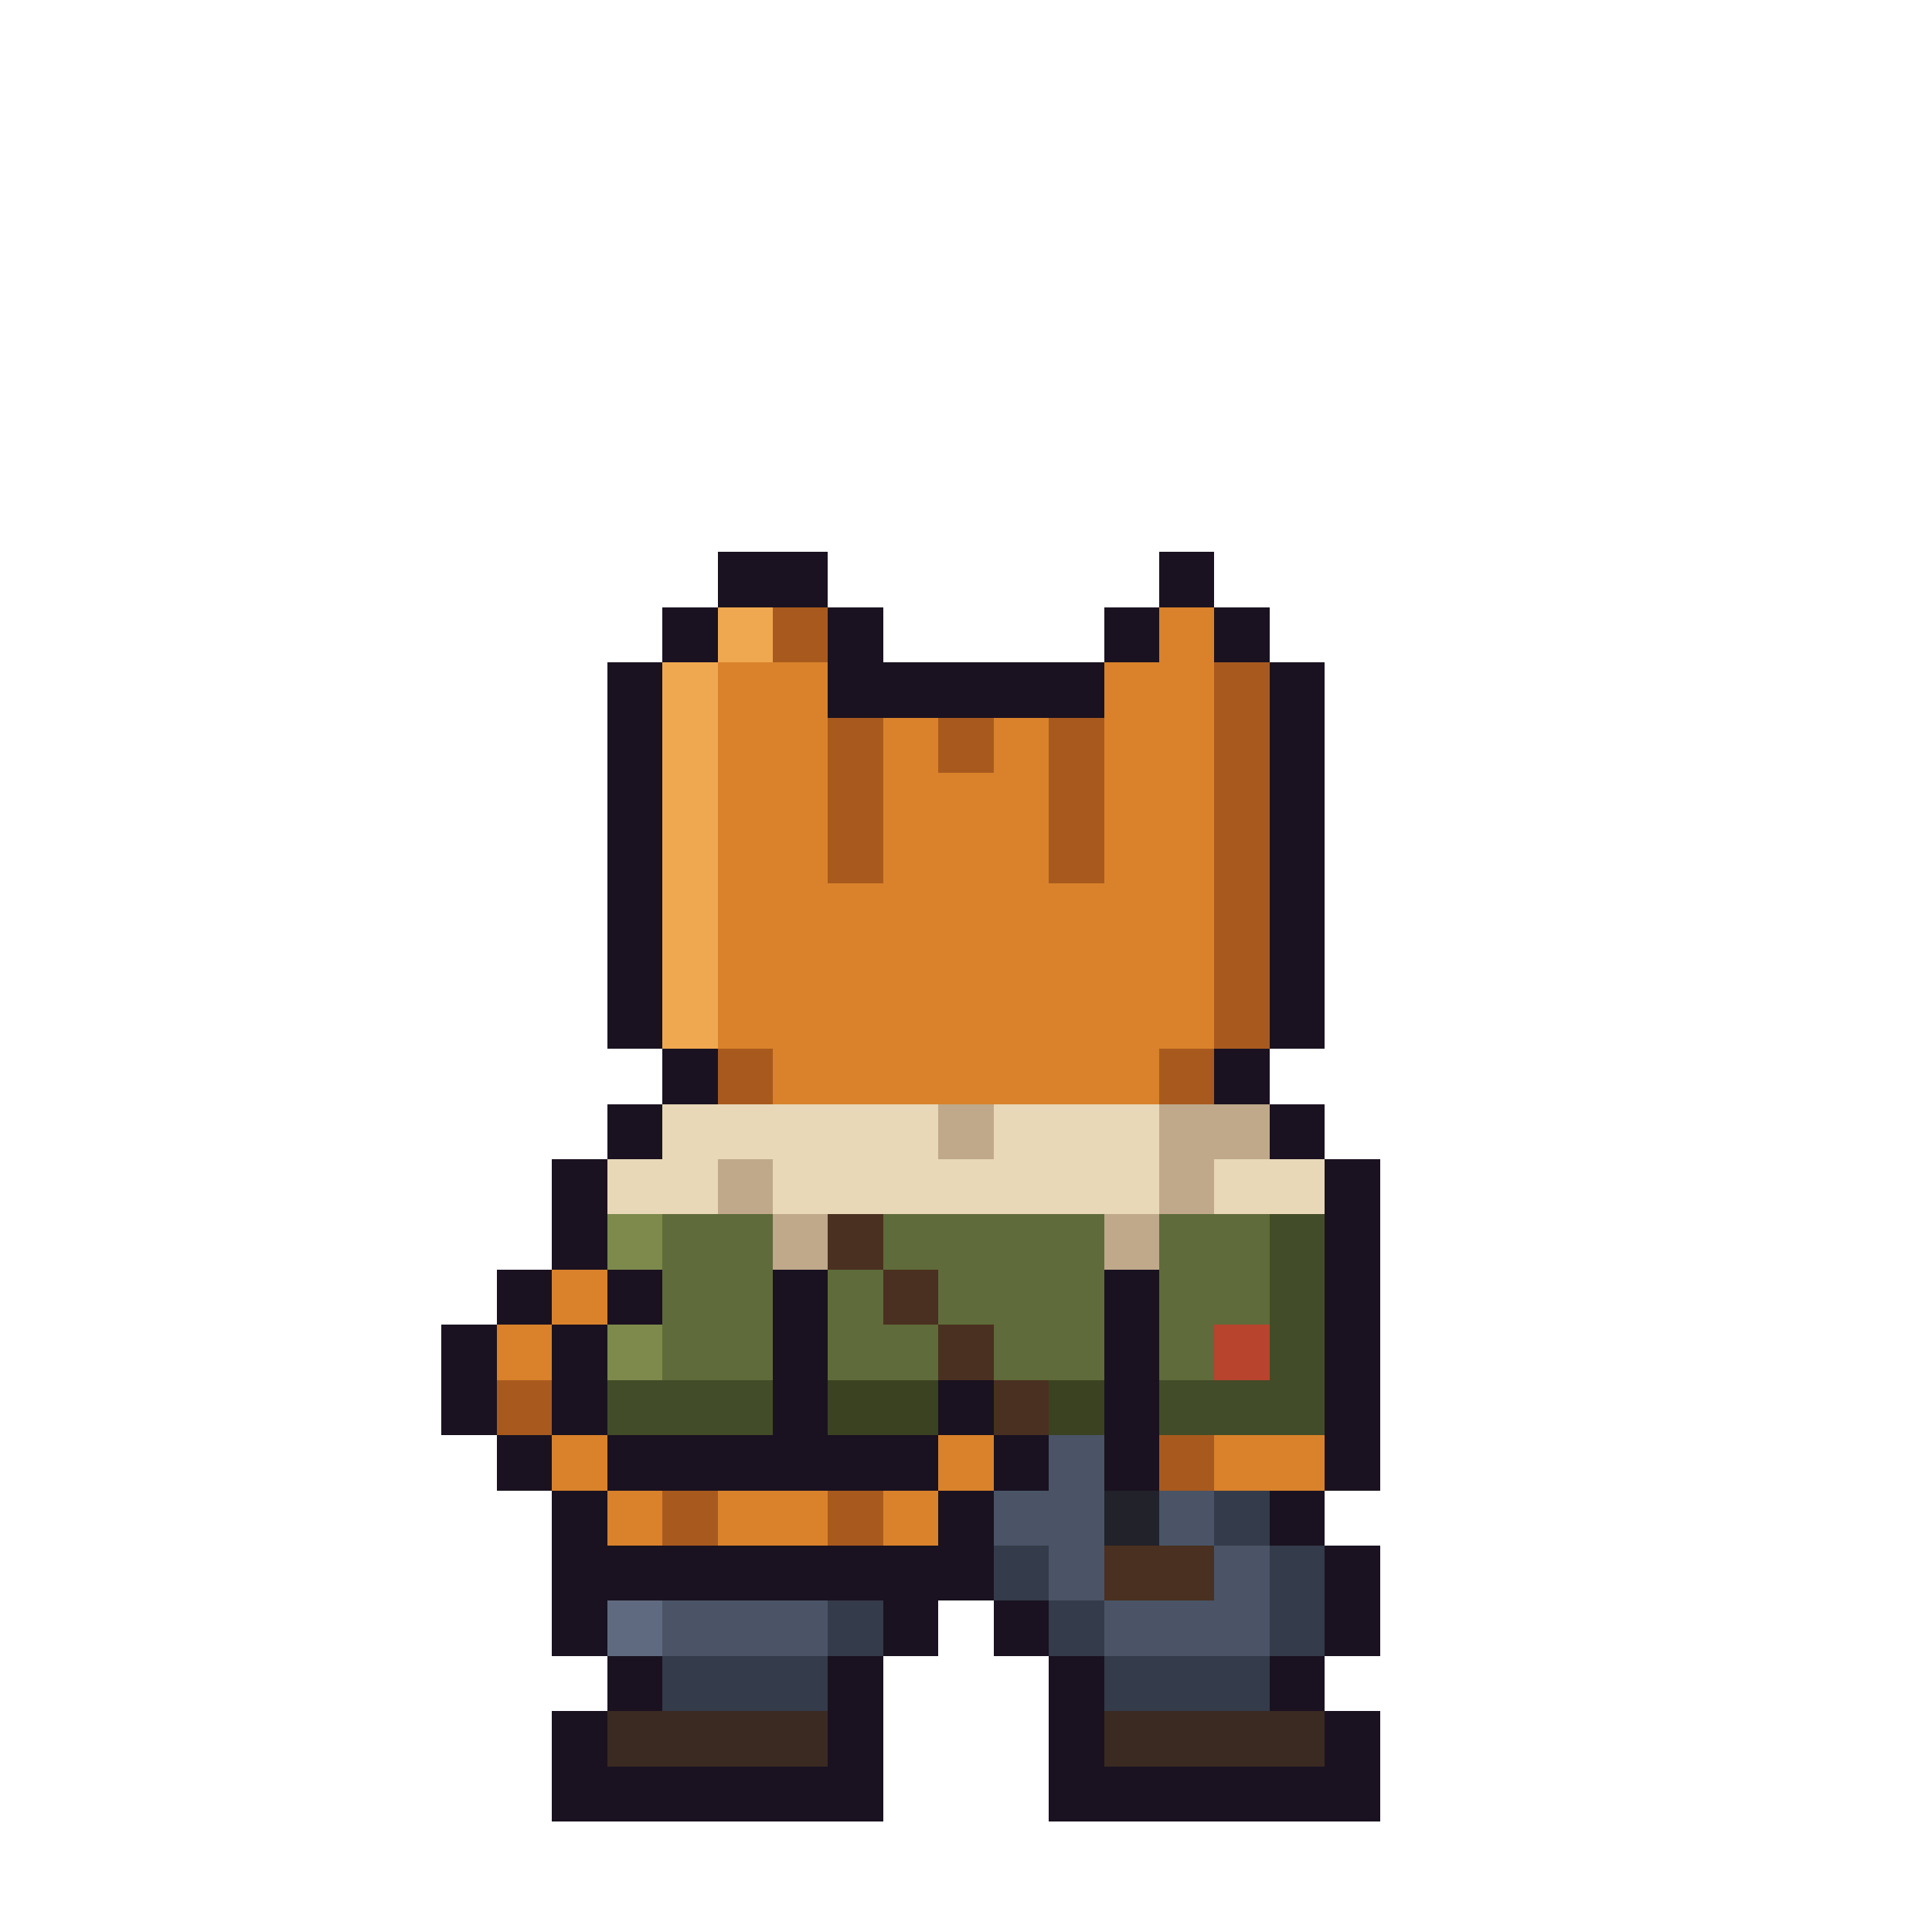
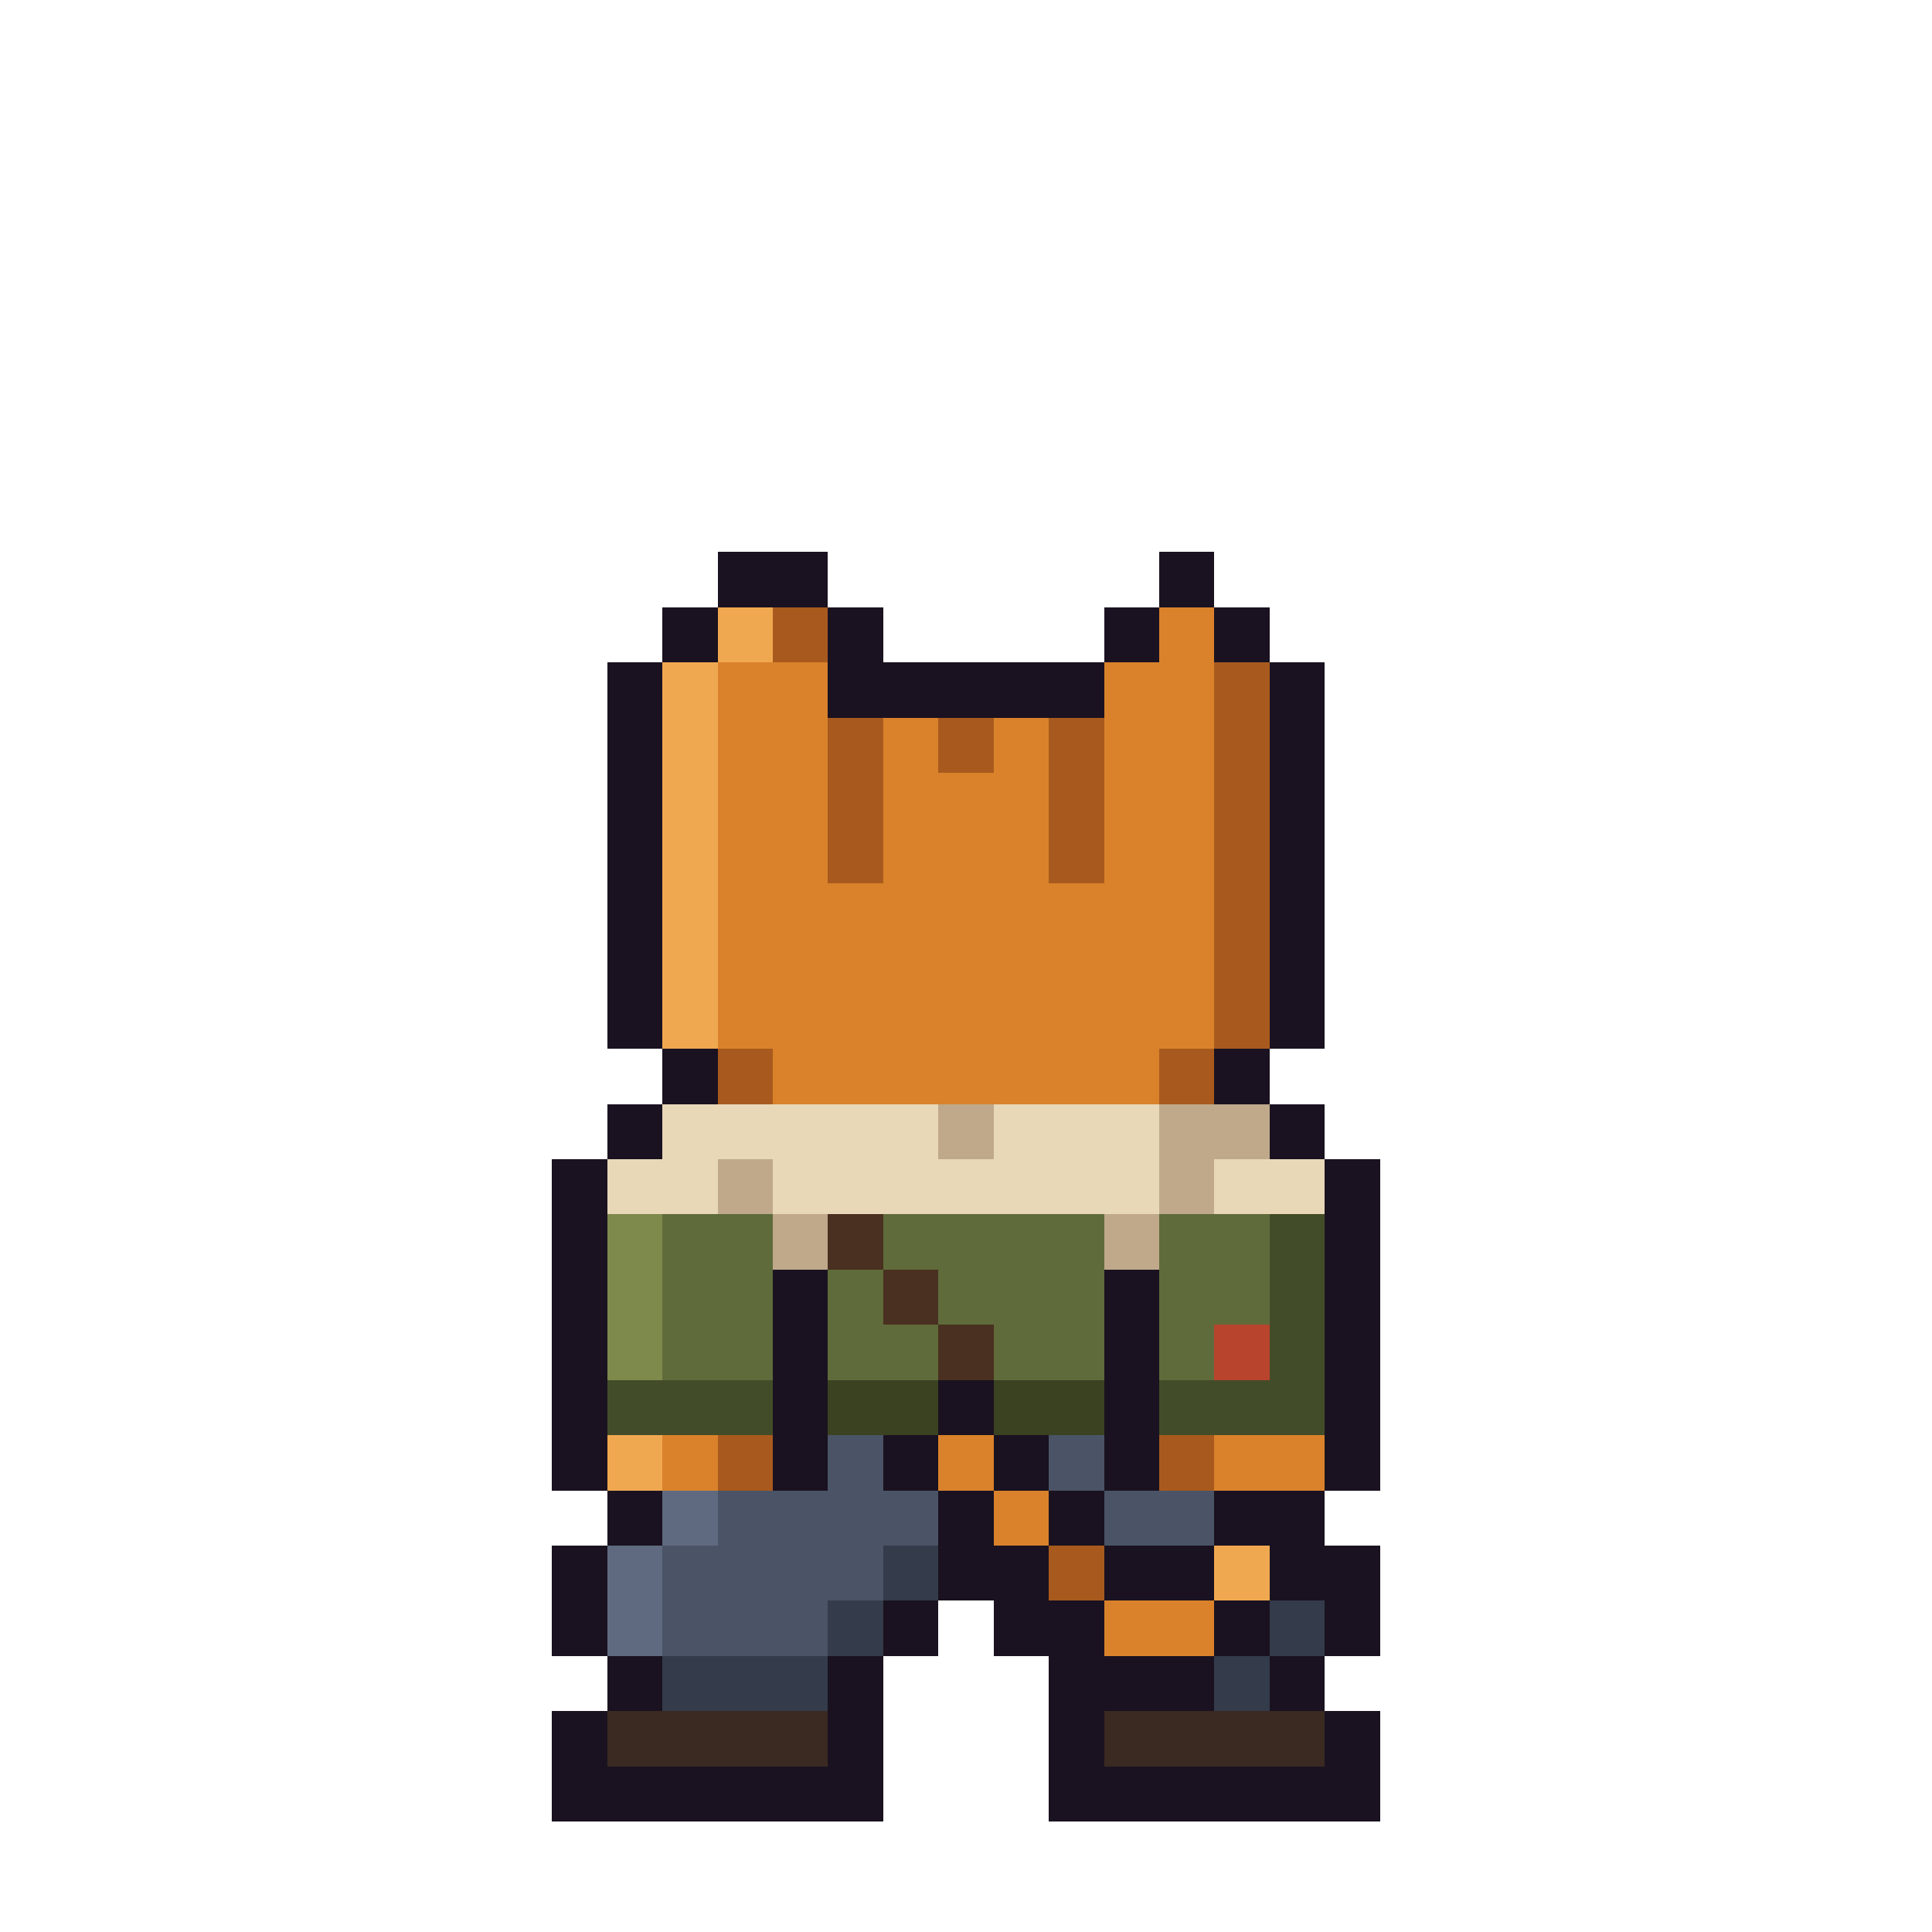
<svg xmlns="http://www.w3.org/2000/svg" viewBox="0 0 35 35" width="140" height="140" shape-rendering="crispEdges">
-   <rect x="8" y="24" width="1" height="1" fill="#1a1220" />
-   <rect x="8" y="25" width="1" height="1" fill="#1a1220" />
-   <rect x="9" y="23" width="1" height="1" fill="#1a1220" />
-   <rect x="9" y="24" width="1" height="1" fill="#d9822b" />
-   <rect x="9" y="25" width="1" height="1" fill="#a85a1e" />
-   <rect x="9" y="26" width="1" height="1" fill="#1a1220" />
  <rect x="10" y="21" width="1" height="1" fill="#1a1220" />
  <rect x="10" y="22" width="1" height="1" fill="#1a1220" />
-   <rect x="10" y="23" width="1" height="1" fill="#d9822b" />
+   <rect x="10" y="23" width="1" height="1" fill="#1a1220" />
  <rect x="10" y="24" width="1" height="1" fill="#1a1220" />
  <rect x="10" y="25" width="1" height="1" fill="#1a1220" />
-   <rect x="10" y="26" width="1" height="1" fill="#d9822b" />
-   <rect x="10" y="27" width="1" height="1" fill="#1a1220" />
+   <rect x="10" y="26" width="1" height="1" fill="#1a1220" />
  <rect x="10" y="28" width="1" height="1" fill="#1a1220" />
  <rect x="10" y="29" width="1" height="1" fill="#1a1220" />
  <rect x="10" y="31" width="1" height="1" fill="#1a1220" />
  <rect x="10" y="32" width="1" height="1" fill="#1a1220" />
  <rect x="11" y="12" width="1" height="1" fill="#1a1220" />
  <rect x="11" y="13" width="1" height="1" fill="#1a1220" />
  <rect x="11" y="14" width="1" height="1" fill="#1a1220" />
  <rect x="11" y="15" width="1" height="1" fill="#1a1220" />
  <rect x="11" y="16" width="1" height="1" fill="#1a1220" />
  <rect x="11" y="17" width="1" height="1" fill="#1a1220" />
  <rect x="11" y="18" width="1" height="1" fill="#1a1220" />
  <rect x="11" y="20" width="1" height="1" fill="#1a1220" />
  <rect x="11" y="21" width="1" height="1" fill="#e8d8b8" />
  <rect x="11" y="22" width="1" height="1" fill="#7d8a4c" />
-   <rect x="11" y="23" width="1" height="1" fill="#1a1220" />
+   <rect x="11" y="23" width="1" height="1" fill="#7d8a4c" />
  <rect x="11" y="24" width="1" height="1" fill="#7d8a4c" />
  <rect x="11" y="25" width="1" height="1" fill="#434c28" />
-   <rect x="11" y="26" width="1" height="1" fill="#1a1220" />
-   <rect x="11" y="27" width="1" height="1" fill="#d9822b" />
-   <rect x="11" y="28" width="1" height="1" fill="#1a1220" />
+   <rect x="11" y="26" width="1" height="1" fill="#f0a850" />
+   <rect x="11" y="27" width="1" height="1" fill="#1a1220" />
+   <rect x="11" y="28" width="1" height="1" fill="#5f6a80" />
  <rect x="11" y="29" width="1" height="1" fill="#5f6a80" />
  <rect x="11" y="30" width="1" height="1" fill="#1a1220" />
  <rect x="11" y="31" width="1" height="1" fill="#3a2a22" />
  <rect x="11" y="32" width="1" height="1" fill="#1a1220" />
  <rect x="12" y="11" width="1" height="1" fill="#1a1220" />
  <rect x="12" y="12" width="1" height="1" fill="#f0a850" />
  <rect x="12" y="13" width="1" height="1" fill="#f0a850" />
  <rect x="12" y="14" width="1" height="1" fill="#f0a850" />
  <rect x="12" y="15" width="1" height="1" fill="#f0a850" />
  <rect x="12" y="16" width="1" height="1" fill="#f0a850" />
  <rect x="12" y="17" width="1" height="1" fill="#f0a850" />
  <rect x="12" y="18" width="1" height="1" fill="#f0a850" />
  <rect x="12" y="19" width="1" height="1" fill="#1a1220" />
  <rect x="12" y="20" width="1" height="1" fill="#e8d8b8" />
  <rect x="12" y="21" width="1" height="1" fill="#e8d8b8" />
  <rect x="12" y="22" width="1" height="1" fill="#5f6b3a" />
  <rect x="12" y="23" width="1" height="1" fill="#5f6b3a" />
  <rect x="12" y="24" width="1" height="1" fill="#5f6b3a" />
  <rect x="12" y="25" width="1" height="1" fill="#434c28" />
-   <rect x="12" y="26" width="1" height="1" fill="#1a1220" />
-   <rect x="12" y="27" width="1" height="1" fill="#a85a1e" />
-   <rect x="12" y="28" width="1" height="1" fill="#1a1220" />
+   <rect x="12" y="26" width="1" height="1" fill="#d9822b" />
+   <rect x="12" y="27" width="1" height="1" fill="#5f6a80" />
+   <rect x="12" y="28" width="1" height="1" fill="#4a5466" />
  <rect x="12" y="29" width="1" height="1" fill="#4a5466" />
  <rect x="12" y="30" width="1" height="1" fill="#343b4a" />
  <rect x="12" y="31" width="1" height="1" fill="#3a2a22" />
  <rect x="12" y="32" width="1" height="1" fill="#1a1220" />
  <rect x="13" y="10" width="1" height="1" fill="#1a1220" />
  <rect x="13" y="11" width="1" height="1" fill="#f0a850" />
  <rect x="13" y="12" width="1" height="1" fill="#d9822b" />
  <rect x="13" y="13" width="1" height="1" fill="#d9822b" />
  <rect x="13" y="14" width="1" height="1" fill="#d9822b" />
  <rect x="13" y="15" width="1" height="1" fill="#d9822b" />
  <rect x="13" y="16" width="1" height="1" fill="#d9822b" />
  <rect x="13" y="17" width="1" height="1" fill="#d9822b" />
  <rect x="13" y="18" width="1" height="1" fill="#d9822b" />
  <rect x="13" y="19" width="1" height="1" fill="#a85a1e" />
  <rect x="13" y="20" width="1" height="1" fill="#e8d8b8" />
  <rect x="13" y="21" width="1" height="1" fill="#bfa98a" />
  <rect x="13" y="22" width="1" height="1" fill="#5f6b3a" />
  <rect x="13" y="23" width="1" height="1" fill="#5f6b3a" />
  <rect x="13" y="24" width="1" height="1" fill="#5f6b3a" />
  <rect x="13" y="25" width="1" height="1" fill="#434c28" />
-   <rect x="13" y="26" width="1" height="1" fill="#1a1220" />
-   <rect x="13" y="27" width="1" height="1" fill="#d9822b" />
-   <rect x="13" y="28" width="1" height="1" fill="#1a1220" />
+   <rect x="13" y="26" width="1" height="1" fill="#a85a1e" />
+   <rect x="13" y="27" width="1" height="1" fill="#4a5466" />
+   <rect x="13" y="28" width="1" height="1" fill="#4a5466" />
  <rect x="13" y="29" width="1" height="1" fill="#4a5466" />
  <rect x="13" y="30" width="1" height="1" fill="#343b4a" />
  <rect x="13" y="31" width="1" height="1" fill="#3a2a22" />
  <rect x="13" y="32" width="1" height="1" fill="#1a1220" />
  <rect x="14" y="10" width="1" height="1" fill="#1a1220" />
  <rect x="14" y="11" width="1" height="1" fill="#a85a1e" />
  <rect x="14" y="12" width="1" height="1" fill="#d9822b" />
  <rect x="14" y="13" width="1" height="1" fill="#d9822b" />
  <rect x="14" y="14" width="1" height="1" fill="#d9822b" />
  <rect x="14" y="15" width="1" height="1" fill="#d9822b" />
  <rect x="14" y="16" width="1" height="1" fill="#d9822b" />
  <rect x="14" y="17" width="1" height="1" fill="#d9822b" />
  <rect x="14" y="18" width="1" height="1" fill="#d9822b" />
  <rect x="14" y="19" width="1" height="1" fill="#d9822b" />
  <rect x="14" y="20" width="1" height="1" fill="#e8d8b8" />
  <rect x="14" y="21" width="1" height="1" fill="#e8d8b8" />
  <rect x="14" y="22" width="1" height="1" fill="#bfa98a" />
  <rect x="14" y="23" width="1" height="1" fill="#1a1220" />
  <rect x="14" y="24" width="1" height="1" fill="#1a1220" />
  <rect x="14" y="25" width="1" height="1" fill="#1a1220" />
  <rect x="14" y="26" width="1" height="1" fill="#1a1220" />
-   <rect x="14" y="27" width="1" height="1" fill="#d9822b" />
-   <rect x="14" y="28" width="1" height="1" fill="#1a1220" />
+   <rect x="14" y="27" width="1" height="1" fill="#4a5466" />
+   <rect x="14" y="28" width="1" height="1" fill="#4a5466" />
  <rect x="14" y="29" width="1" height="1" fill="#4a5466" />
  <rect x="14" y="30" width="1" height="1" fill="#343b4a" />
  <rect x="14" y="31" width="1" height="1" fill="#3a2a22" />
  <rect x="14" y="32" width="1" height="1" fill="#1a1220" />
  <rect x="15" y="11" width="1" height="1" fill="#1a1220" />
  <rect x="15" y="12" width="1" height="1" fill="#1a1220" />
  <rect x="15" y="13" width="1" height="1" fill="#a85a1e" />
  <rect x="15" y="14" width="1" height="1" fill="#a85a1e" />
  <rect x="15" y="15" width="1" height="1" fill="#a85a1e" />
  <rect x="15" y="16" width="1" height="1" fill="#d9822b" />
  <rect x="15" y="17" width="1" height="1" fill="#d9822b" />
  <rect x="15" y="18" width="1" height="1" fill="#d9822b" />
  <rect x="15" y="19" width="1" height="1" fill="#d9822b" />
  <rect x="15" y="20" width="1" height="1" fill="#e8d8b8" />
  <rect x="15" y="21" width="1" height="1" fill="#e8d8b8" />
  <rect x="15" y="22" width="1" height="1" fill="#4a3020" />
  <rect x="15" y="23" width="1" height="1" fill="#5f6b3a" />
  <rect x="15" y="24" width="1" height="1" fill="#5f6b3a" />
  <rect x="15" y="25" width="1" height="1" fill="#3a4222" />
-   <rect x="15" y="26" width="1" height="1" fill="#1a1220" />
-   <rect x="15" y="27" width="1" height="1" fill="#a85a1e" />
-   <rect x="15" y="28" width="1" height="1" fill="#1a1220" />
+   <rect x="15" y="26" width="1" height="1" fill="#4a5466" />
+   <rect x="15" y="27" width="1" height="1" fill="#4a5466" />
+   <rect x="15" y="28" width="1" height="1" fill="#4a5466" />
  <rect x="15" y="29" width="1" height="1" fill="#343b4a" />
  <rect x="15" y="30" width="1" height="1" fill="#1a1220" />
  <rect x="15" y="31" width="1" height="1" fill="#1a1220" />
  <rect x="15" y="32" width="1" height="1" fill="#1a1220" />
  <rect x="16" y="12" width="1" height="1" fill="#1a1220" />
  <rect x="16" y="13" width="1" height="1" fill="#d9822b" />
  <rect x="16" y="14" width="1" height="1" fill="#d9822b" />
  <rect x="16" y="15" width="1" height="1" fill="#d9822b" />
  <rect x="16" y="16" width="1" height="1" fill="#d9822b" />
  <rect x="16" y="17" width="1" height="1" fill="#d9822b" />
  <rect x="16" y="18" width="1" height="1" fill="#d9822b" />
  <rect x="16" y="19" width="1" height="1" fill="#d9822b" />
  <rect x="16" y="20" width="1" height="1" fill="#e8d8b8" />
  <rect x="16" y="21" width="1" height="1" fill="#e8d8b8" />
  <rect x="16" y="22" width="1" height="1" fill="#5f6b3a" />
  <rect x="16" y="23" width="1" height="1" fill="#4a3020" />
  <rect x="16" y="24" width="1" height="1" fill="#5f6b3a" />
  <rect x="16" y="25" width="1" height="1" fill="#3a4222" />
  <rect x="16" y="26" width="1" height="1" fill="#1a1220" />
-   <rect x="16" y="27" width="1" height="1" fill="#d9822b" />
-   <rect x="16" y="28" width="1" height="1" fill="#1a1220" />
+   <rect x="16" y="27" width="1" height="1" fill="#4a5466" />
+   <rect x="16" y="28" width="1" height="1" fill="#343b4a" />
  <rect x="16" y="29" width="1" height="1" fill="#1a1220" />
  <rect x="17" y="12" width="1" height="1" fill="#1a1220" />
  <rect x="17" y="13" width="1" height="1" fill="#a85a1e" />
  <rect x="17" y="14" width="1" height="1" fill="#d9822b" />
  <rect x="17" y="15" width="1" height="1" fill="#d9822b" />
  <rect x="17" y="16" width="1" height="1" fill="#d9822b" />
  <rect x="17" y="17" width="1" height="1" fill="#d9822b" />
  <rect x="17" y="18" width="1" height="1" fill="#d9822b" />
  <rect x="17" y="19" width="1" height="1" fill="#d9822b" />
  <rect x="17" y="20" width="1" height="1" fill="#bfa98a" />
  <rect x="17" y="21" width="1" height="1" fill="#e8d8b8" />
  <rect x="17" y="22" width="1" height="1" fill="#5f6b3a" />
  <rect x="17" y="23" width="1" height="1" fill="#5f6b3a" />
  <rect x="17" y="24" width="1" height="1" fill="#4a3020" />
  <rect x="17" y="25" width="1" height="1" fill="#1a1220" />
  <rect x="17" y="26" width="1" height="1" fill="#d9822b" />
  <rect x="17" y="27" width="1" height="1" fill="#1a1220" />
  <rect x="17" y="28" width="1" height="1" fill="#1a1220" />
  <rect x="18" y="12" width="1" height="1" fill="#1a1220" />
  <rect x="18" y="13" width="1" height="1" fill="#d9822b" />
  <rect x="18" y="14" width="1" height="1" fill="#d9822b" />
  <rect x="18" y="15" width="1" height="1" fill="#d9822b" />
  <rect x="18" y="16" width="1" height="1" fill="#d9822b" />
  <rect x="18" y="17" width="1" height="1" fill="#d9822b" />
  <rect x="18" y="18" width="1" height="1" fill="#d9822b" />
  <rect x="18" y="19" width="1" height="1" fill="#d9822b" />
  <rect x="18" y="20" width="1" height="1" fill="#e8d8b8" />
  <rect x="18" y="21" width="1" height="1" fill="#e8d8b8" />
  <rect x="18" y="22" width="1" height="1" fill="#5f6b3a" />
  <rect x="18" y="23" width="1" height="1" fill="#5f6b3a" />
  <rect x="18" y="24" width="1" height="1" fill="#5f6b3a" />
-   <rect x="18" y="25" width="1" height="1" fill="#4a3020" />
+   <rect x="18" y="25" width="1" height="1" fill="#3a4222" />
  <rect x="18" y="26" width="1" height="1" fill="#1a1220" />
-   <rect x="18" y="27" width="1" height="1" fill="#4a5466" />
-   <rect x="18" y="28" width="1" height="1" fill="#343b4a" />
+   <rect x="18" y="27" width="1" height="1" fill="#d9822b" />
+   <rect x="18" y="28" width="1" height="1" fill="#1a1220" />
  <rect x="18" y="29" width="1" height="1" fill="#1a1220" />
  <rect x="19" y="12" width="1" height="1" fill="#1a1220" />
  <rect x="19" y="13" width="1" height="1" fill="#a85a1e" />
  <rect x="19" y="14" width="1" height="1" fill="#a85a1e" />
  <rect x="19" y="15" width="1" height="1" fill="#a85a1e" />
  <rect x="19" y="16" width="1" height="1" fill="#d9822b" />
  <rect x="19" y="17" width="1" height="1" fill="#d9822b" />
  <rect x="19" y="18" width="1" height="1" fill="#d9822b" />
  <rect x="19" y="19" width="1" height="1" fill="#d9822b" />
  <rect x="19" y="20" width="1" height="1" fill="#e8d8b8" />
  <rect x="19" y="21" width="1" height="1" fill="#e8d8b8" />
  <rect x="19" y="22" width="1" height="1" fill="#5f6b3a" />
  <rect x="19" y="23" width="1" height="1" fill="#5f6b3a" />
  <rect x="19" y="24" width="1" height="1" fill="#5f6b3a" />
  <rect x="19" y="25" width="1" height="1" fill="#3a4222" />
  <rect x="19" y="26" width="1" height="1" fill="#4a5466" />
-   <rect x="19" y="27" width="1" height="1" fill="#4a5466" />
-   <rect x="19" y="28" width="1" height="1" fill="#4a5466" />
-   <rect x="19" y="29" width="1" height="1" fill="#343b4a" />
+   <rect x="19" y="27" width="1" height="1" fill="#1a1220" />
+   <rect x="19" y="28" width="1" height="1" fill="#a85a1e" />
+   <rect x="19" y="29" width="1" height="1" fill="#1a1220" />
  <rect x="19" y="30" width="1" height="1" fill="#1a1220" />
  <rect x="19" y="31" width="1" height="1" fill="#1a1220" />
  <rect x="19" y="32" width="1" height="1" fill="#1a1220" />
  <rect x="20" y="11" width="1" height="1" fill="#1a1220" />
  <rect x="20" y="12" width="1" height="1" fill="#d9822b" />
  <rect x="20" y="13" width="1" height="1" fill="#d9822b" />
  <rect x="20" y="14" width="1" height="1" fill="#d9822b" />
  <rect x="20" y="15" width="1" height="1" fill="#d9822b" />
  <rect x="20" y="16" width="1" height="1" fill="#d9822b" />
  <rect x="20" y="17" width="1" height="1" fill="#d9822b" />
  <rect x="20" y="18" width="1" height="1" fill="#d9822b" />
  <rect x="20" y="19" width="1" height="1" fill="#d9822b" />
  <rect x="20" y="20" width="1" height="1" fill="#e8d8b8" />
  <rect x="20" y="21" width="1" height="1" fill="#e8d8b8" />
  <rect x="20" y="22" width="1" height="1" fill="#bfa98a" />
  <rect x="20" y="23" width="1" height="1" fill="#1a1220" />
  <rect x="20" y="24" width="1" height="1" fill="#1a1220" />
  <rect x="20" y="25" width="1" height="1" fill="#1a1220" />
  <rect x="20" y="26" width="1" height="1" fill="#1a1220" />
-   <rect x="20" y="27" width="1" height="1" fill="#22222a" />
-   <rect x="20" y="28" width="1" height="1" fill="#4a3020" />
-   <rect x="20" y="29" width="1" height="1" fill="#4a5466" />
-   <rect x="20" y="30" width="1" height="1" fill="#343b4a" />
+   <rect x="20" y="27" width="1" height="1" fill="#4a5466" />
+   <rect x="20" y="28" width="1" height="1" fill="#1a1220" />
+   <rect x="20" y="29" width="1" height="1" fill="#d9822b" />
+   <rect x="20" y="30" width="1" height="1" fill="#1a1220" />
  <rect x="20" y="31" width="1" height="1" fill="#3a2a22" />
  <rect x="20" y="32" width="1" height="1" fill="#1a1220" />
  <rect x="21" y="10" width="1" height="1" fill="#1a1220" />
  <rect x="21" y="11" width="1" height="1" fill="#d9822b" />
  <rect x="21" y="12" width="1" height="1" fill="#d9822b" />
  <rect x="21" y="13" width="1" height="1" fill="#d9822b" />
  <rect x="21" y="14" width="1" height="1" fill="#d9822b" />
  <rect x="21" y="15" width="1" height="1" fill="#d9822b" />
  <rect x="21" y="16" width="1" height="1" fill="#d9822b" />
  <rect x="21" y="17" width="1" height="1" fill="#d9822b" />
  <rect x="21" y="18" width="1" height="1" fill="#d9822b" />
  <rect x="21" y="19" width="1" height="1" fill="#a85a1e" />
  <rect x="21" y="20" width="1" height="1" fill="#bfa98a" />
  <rect x="21" y="21" width="1" height="1" fill="#bfa98a" />
  <rect x="21" y="22" width="1" height="1" fill="#5f6b3a" />
  <rect x="21" y="23" width="1" height="1" fill="#5f6b3a" />
  <rect x="21" y="24" width="1" height="1" fill="#5f6b3a" />
  <rect x="21" y="25" width="1" height="1" fill="#434c28" />
  <rect x="21" y="26" width="1" height="1" fill="#a85a1e" />
  <rect x="21" y="27" width="1" height="1" fill="#4a5466" />
-   <rect x="21" y="28" width="1" height="1" fill="#4a3020" />
-   <rect x="21" y="29" width="1" height="1" fill="#4a5466" />
-   <rect x="21" y="30" width="1" height="1" fill="#343b4a" />
+   <rect x="21" y="28" width="1" height="1" fill="#1a1220" />
+   <rect x="21" y="29" width="1" height="1" fill="#d9822b" />
+   <rect x="21" y="30" width="1" height="1" fill="#1a1220" />
  <rect x="21" y="31" width="1" height="1" fill="#3a2a22" />
  <rect x="21" y="32" width="1" height="1" fill="#1a1220" />
  <rect x="22" y="11" width="1" height="1" fill="#1a1220" />
  <rect x="22" y="12" width="1" height="1" fill="#a85a1e" />
  <rect x="22" y="13" width="1" height="1" fill="#a85a1e" />
  <rect x="22" y="14" width="1" height="1" fill="#a85a1e" />
  <rect x="22" y="15" width="1" height="1" fill="#a85a1e" />
  <rect x="22" y="16" width="1" height="1" fill="#a85a1e" />
  <rect x="22" y="17" width="1" height="1" fill="#a85a1e" />
  <rect x="22" y="18" width="1" height="1" fill="#a85a1e" />
  <rect x="22" y="19" width="1" height="1" fill="#1a1220" />
  <rect x="22" y="20" width="1" height="1" fill="#bfa98a" />
  <rect x="22" y="21" width="1" height="1" fill="#e8d8b8" />
  <rect x="22" y="22" width="1" height="1" fill="#5f6b3a" />
  <rect x="22" y="23" width="1" height="1" fill="#5f6b3a" />
  <rect x="22" y="24" width="1" height="1" fill="#b8442e" />
  <rect x="22" y="25" width="1" height="1" fill="#434c28" />
  <rect x="22" y="26" width="1" height="1" fill="#d9822b" />
-   <rect x="22" y="27" width="1" height="1" fill="#343b4a" />
-   <rect x="22" y="28" width="1" height="1" fill="#4a5466" />
-   <rect x="22" y="29" width="1" height="1" fill="#4a5466" />
+   <rect x="22" y="27" width="1" height="1" fill="#1a1220" />
+   <rect x="22" y="28" width="1" height="1" fill="#f0a850" />
+   <rect x="22" y="29" width="1" height="1" fill="#1a1220" />
  <rect x="22" y="30" width="1" height="1" fill="#343b4a" />
  <rect x="22" y="31" width="1" height="1" fill="#3a2a22" />
  <rect x="22" y="32" width="1" height="1" fill="#1a1220" />
  <rect x="23" y="12" width="1" height="1" fill="#1a1220" />
  <rect x="23" y="13" width="1" height="1" fill="#1a1220" />
  <rect x="23" y="14" width="1" height="1" fill="#1a1220" />
  <rect x="23" y="15" width="1" height="1" fill="#1a1220" />
  <rect x="23" y="16" width="1" height="1" fill="#1a1220" />
  <rect x="23" y="17" width="1" height="1" fill="#1a1220" />
  <rect x="23" y="18" width="1" height="1" fill="#1a1220" />
  <rect x="23" y="20" width="1" height="1" fill="#1a1220" />
  <rect x="23" y="21" width="1" height="1" fill="#e8d8b8" />
  <rect x="23" y="22" width="1" height="1" fill="#434c28" />
  <rect x="23" y="23" width="1" height="1" fill="#434c28" />
  <rect x="23" y="24" width="1" height="1" fill="#434c28" />
  <rect x="23" y="25" width="1" height="1" fill="#434c28" />
  <rect x="23" y="26" width="1" height="1" fill="#d9822b" />
  <rect x="23" y="27" width="1" height="1" fill="#1a1220" />
-   <rect x="23" y="28" width="1" height="1" fill="#343b4a" />
+   <rect x="23" y="28" width="1" height="1" fill="#1a1220" />
  <rect x="23" y="29" width="1" height="1" fill="#343b4a" />
  <rect x="23" y="30" width="1" height="1" fill="#1a1220" />
  <rect x="23" y="31" width="1" height="1" fill="#3a2a22" />
  <rect x="23" y="32" width="1" height="1" fill="#1a1220" />
  <rect x="24" y="21" width="1" height="1" fill="#1a1220" />
  <rect x="24" y="22" width="1" height="1" fill="#1a1220" />
  <rect x="24" y="23" width="1" height="1" fill="#1a1220" />
  <rect x="24" y="24" width="1" height="1" fill="#1a1220" />
  <rect x="24" y="25" width="1" height="1" fill="#1a1220" />
  <rect x="24" y="26" width="1" height="1" fill="#1a1220" />
  <rect x="24" y="28" width="1" height="1" fill="#1a1220" />
  <rect x="24" y="29" width="1" height="1" fill="#1a1220" />
  <rect x="24" y="31" width="1" height="1" fill="#1a1220" />
  <rect x="24" y="32" width="1" height="1" fill="#1a1220" />
</svg>
